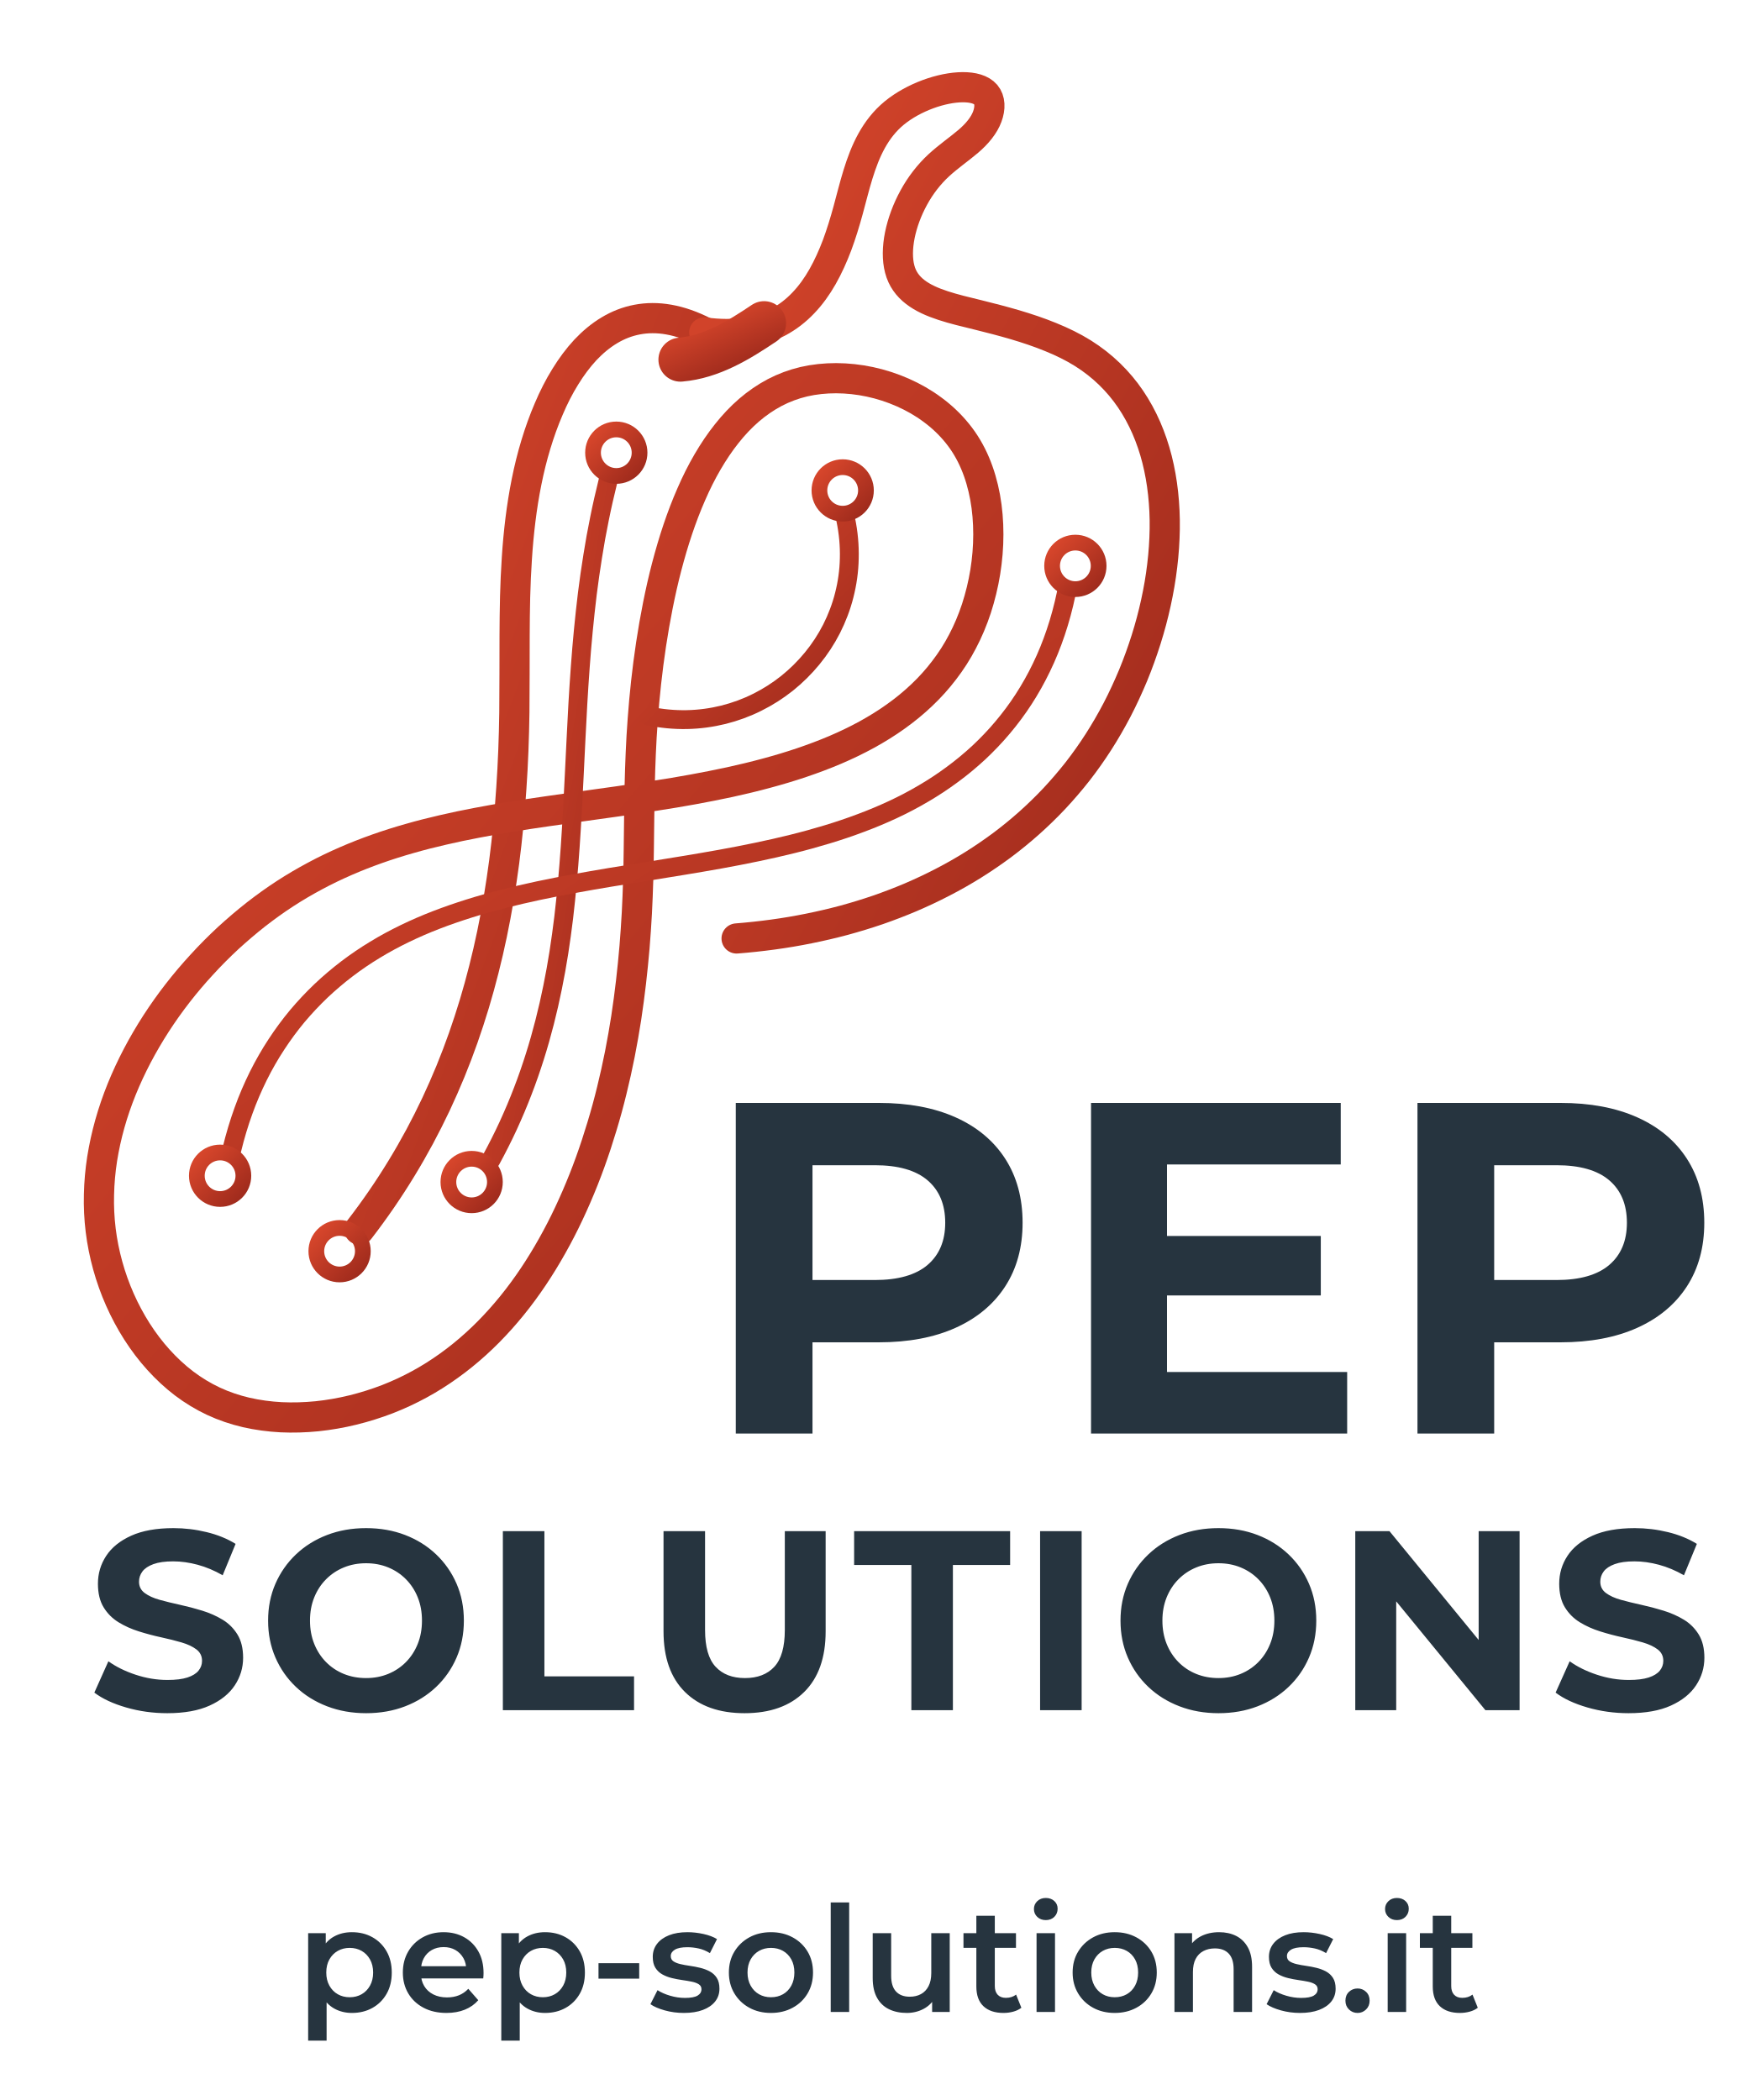
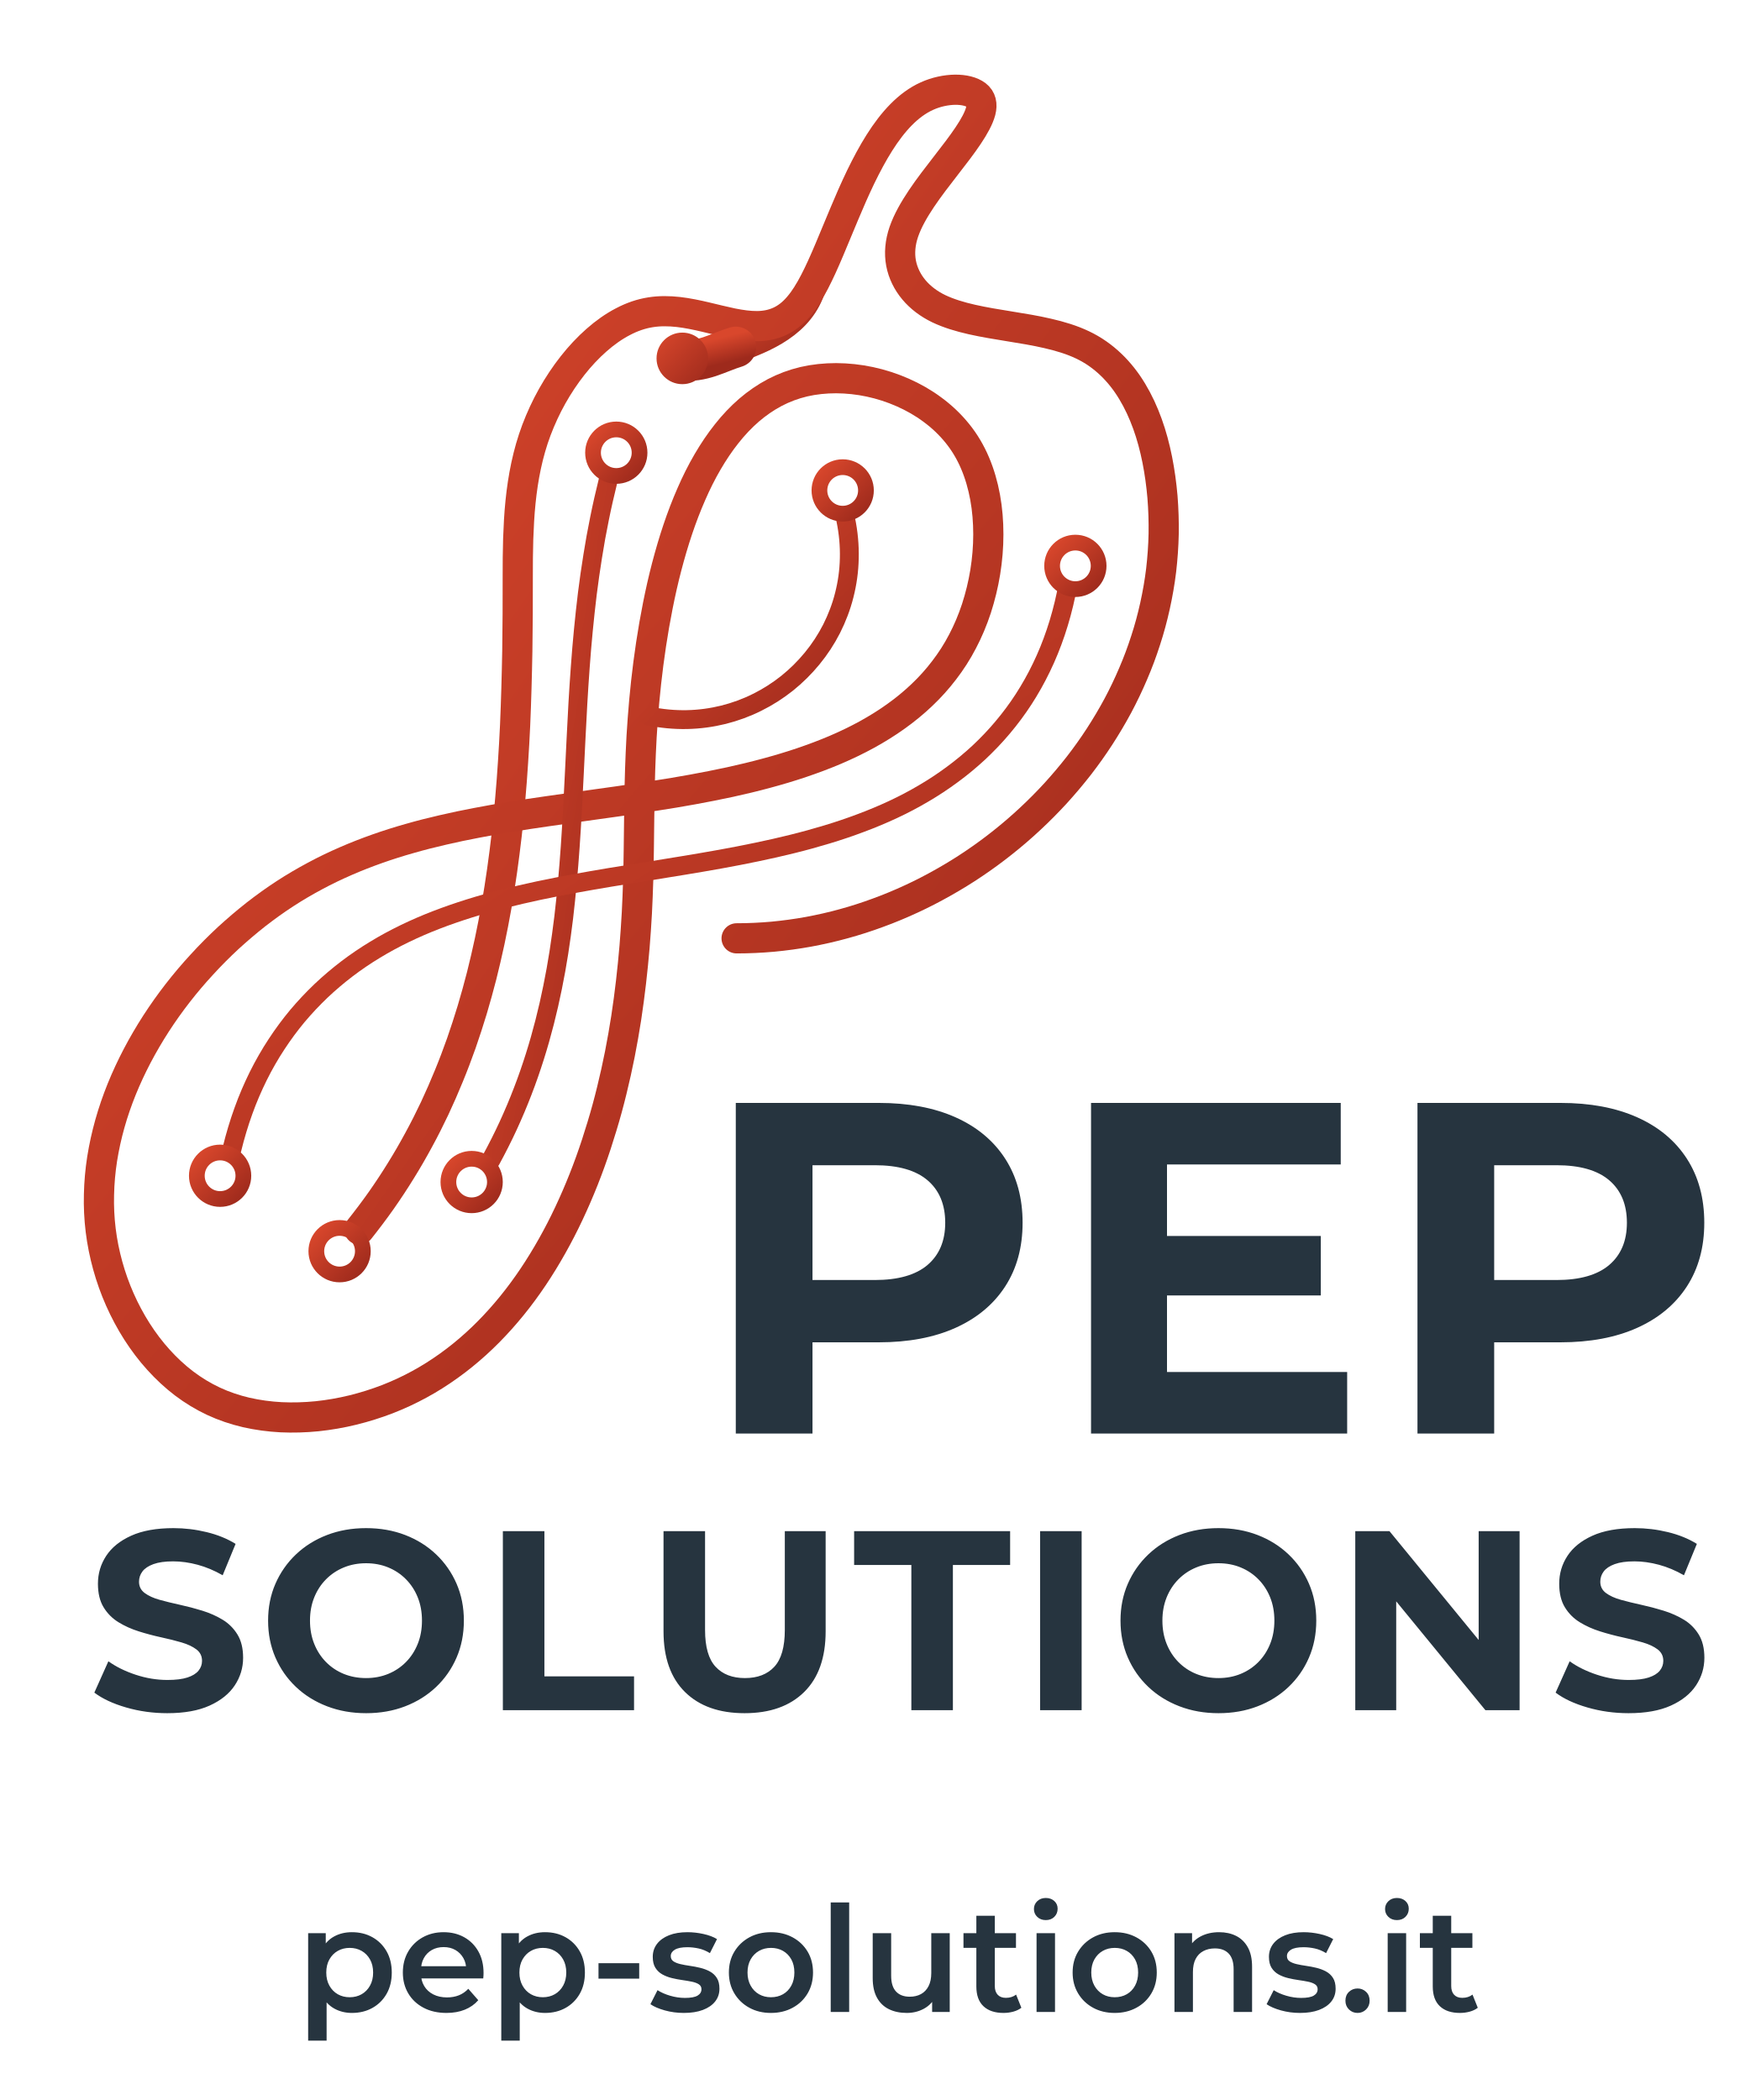
<svg xmlns="http://www.w3.org/2000/svg" viewBox="82 162 280 334" fill="none" stroke-linecap="round" stroke-linejoin="round">
  <defs>
    <linearGradient id="g" x1="0" y1="0" x2="1" y2="1">
      <stop offset="0" stop-color="#D9472C" />
      <stop offset="1" stop-color="#9E2A1C" />
    </linearGradient>
  </defs>
  <g transform="translate(86 168)">
    <g stroke="url(#g)" stroke-width="4.8" data-spesse="1">
-       <path d="M108.04 46.83 C106.04 45.8 104.15 45.15 102.36 44.83 C100.57 44.51 98.89 44.53 97.32 44.83 C95.74 45.13 94.27 45.71 92.89 46.54 C91.52 47.36 90.25 48.42 89.08 49.66 C87.92 50.91 86.85 52.35 85.88 53.93 C84.9 55.51 84.03 57.22 83.26 59.04 C82.48 60.85 81.8 62.75 81.21 64.7 C80.62 66.65 80.13 68.64 79.73 70.64 C79.33 72.63 79.01 74.65 78.76 76.67 C78.51 78.7 78.32 80.73 78.19 82.78 C78.05 84.82 77.97 86.87 77.91 88.92 C77.86 90.97 77.84 93.03 77.83 95.08 C77.82 97.13 77.82 99.18 77.82 101.23 C77.82 103.27 77.81 105.31 77.79 107.34 C77.76 109.37 77.71 111.38 77.63 113.39 C77.55 115.39 77.45 117.39 77.31 119.37 C77.18 121.35 77.02 123.32 76.83 125.28 C76.64 127.24 76.42 129.18 76.17 131.11 C75.91 133.04 75.63 134.96 75.31 136.87 C74.99 138.78 74.63 140.67 74.24 142.55 C73.85 144.43 73.42 146.29 72.95 148.14 C72.48 149.99 71.98 151.83 71.43 153.65 C70.88 155.47 70.29 157.28 69.66 159.07 C69.03 160.86 68.35 162.64 67.63 164.4 C66.91 166.16 66.14 167.9 65.33 169.63 C64.51 171.36 63.65 173.07 62.74 174.77 C61.83 176.46 60.87 178.14 59.85 179.81 C58.84 181.47 57.78 183.11 56.66 184.74 C55.54 186.37 54.37 187.98 53.14 189.57" />
-       <path d="M107.99 46.87 C110.42 47.2 112.59 47.2 114.53 46.91 C116.48 46.63 118.19 46.06 119.72 45.25 C121.24 44.45 122.57 43.41 123.74 42.18 C124.91 40.96 125.92 39.55 126.8 38 C127.68 36.45 128.44 34.76 129.11 32.99 C129.77 31.21 130.34 29.35 130.86 27.45 C131.38 25.55 131.85 23.62 132.43 21.74 C133.01 19.87 133.68 18.06 134.6 16.4 C135.52 14.74 136.68 13.23 138.21 11.97 C139.75 10.71 141.64 9.69 143.56 8.98 C145.48 8.27 147.43 7.88 149.07 7.87 C150.71 7.86 152.05 8.23 152.75 9.05 C153.45 9.88 153.5 11.18 152.99 12.55 C152.49 13.91 151.4 15.26 149.98 16.47 C148.56 17.68 146.85 18.85 145.29 20.28 C143.73 21.72 142.36 23.49 141.31 25.42 C140.25 27.35 139.49 29.42 139.09 31.39 C138.69 33.37 138.66 35.25 139.07 36.8 C139.47 38.35 140.34 39.52 141.53 40.44 C142.73 41.37 144.25 42.04 145.96 42.6 C147.67 43.16 149.56 43.61 151.5 44.08 C153.44 44.56 155.42 45.07 157.37 45.64 C159.32 46.22 161.25 46.86 163.07 47.61 C164.9 48.35 166.63 49.2 168.2 50.18 C169.76 51.16 171.17 52.27 172.43 53.49 C173.69 54.71 174.81 56.05 175.78 57.48 C176.75 58.91 177.58 60.44 178.28 62.04 C178.98 63.65 179.55 65.33 179.99 67.07 C180.43 68.82 180.75 70.62 180.95 72.47 C181.15 74.33 181.24 76.22 181.21 78.14 C181.18 80.06 181.05 82.01 180.81 83.97 C180.58 85.93 180.24 87.9 179.81 89.86 C179.38 91.83 178.86 93.78 178.25 95.71 C177.64 97.64 176.95 99.55 176.18 101.42 C175.4 103.28 174.56 105.11 173.64 106.88 C172.72 108.64 171.73 110.35 170.68 111.99 C169.63 113.63 168.52 115.19 167.35 116.7 C166.17 118.2 164.94 119.63 163.66 121 C162.37 122.37 161.03 123.67 159.64 124.91 C158.25 126.15 156.81 127.32 155.33 128.43 C153.84 129.53 152.31 130.58 150.74 131.56 C149.17 132.54 147.55 133.46 145.9 134.31 C144.25 135.17 142.56 135.96 140.84 136.7 C139.12 137.43 137.37 138.1 135.59 138.72 C133.8 139.33 131.99 139.88 130.16 140.38 C128.33 140.87 126.47 141.3 124.59 141.68 C122.71 142.06 120.82 142.38 118.9 142.64 C116.99 142.9 115.06 143.11 113.13 143.26" />
+       <path d="M124.6 40.6 C123.51 43.28 121.49 45.16 119.12 46.58 C116.75 48 114.02 48.96 111.5 49.8" />
+       <path d="M53.14 189.56 C54.35 188.04 55.51 186.5 56.62 184.93 C57.72 183.36 58.77 181.77 59.76 180.16 C60.76 178.55 61.7 176.92 62.59 175.27 C63.49 173.62 64.33 171.95 65.13 170.26 C65.92 168.57 66.67 166.86 67.37 165.14 C68.08 163.42 68.74 161.67 69.36 159.92 C69.97 158.16 70.55 156.39 71.09 154.6 C71.63 152.81 72.12 151 72.59 149.19 C73.05 147.37 73.47 145.54 73.87 143.69 C74.26 141.85 74.62 139.99 74.95 138.12 C75.28 136.25 75.57 134.37 75.84 132.48 C76.11 130.59 76.35 128.69 76.57 126.78 C76.79 124.87 76.98 122.95 77.14 121.02 C77.31 119.1 77.46 117.16 77.58 115.22 C77.71 113.27 77.82 111.32 77.91 109.37 C77.99 107.41 78.07 105.45 78.12 103.48 C78.18 101.51 78.22 99.54 78.26 97.57 C78.29 95.59 78.31 93.61 78.32 91.63 C78.33 89.65 78.33 87.67 78.33 85.68 C78.33 83.7 78.34 81.71 78.4 79.74 C78.47 77.77 78.57 75.8 78.77 73.85 C78.97 71.9 79.25 69.97 79.66 68.06 C80.07 66.15 80.6 64.26 81.3 62.4 C82 60.55 82.84 58.73 83.81 57 C84.78 55.28 85.87 53.64 87.06 52.13 C88.24 50.63 89.52 49.27 90.86 48.09 C92.2 46.91 93.6 45.92 95.04 45.17 C96.48 44.41 97.95 43.9 99.43 43.67 C100.9 43.43 102.39 43.46 103.86 43.62 C105.34 43.79 106.8 44.1 108.24 44.44 C109.68 44.78 111.09 45.14 112.45 45.42 C113.82 45.69 115.14 45.88 116.4 45.87 C117.66 45.86 118.86 45.63 119.97 45.12 C121.09 44.61 122.1 43.81 123.01 42.73 C123.93 41.66 124.75 40.33 125.54 38.8 C126.33 37.28 127.09 35.57 127.86 33.75 C128.63 31.92 129.42 29.98 130.25 28.02 C131.07 26.05 131.94 24.07 132.86 22.15 C133.79 20.24 134.77 18.39 135.84 16.7 C136.9 15.02 138.05 13.5 139.3 12.23 C140.56 10.96 141.91 9.95 143.4 9.28 C144.88 8.61 146.47 8.29 147.88 8.27 C149.29 8.26 150.52 8.56 151.27 9.14 C152.02 9.72 152.22 10.59 151.94 11.69 C151.65 12.79 150.93 14.11 149.94 15.58 C148.96 17.05 147.71 18.66 146.4 20.35 C145.1 22.03 143.73 23.79 142.54 25.56 C141.35 27.33 140.33 29.12 139.73 30.85 C139.13 32.59 138.99 34.28 139.28 35.85 C139.58 37.42 140.29 38.86 141.33 40.1 C142.36 41.33 143.71 42.34 145.28 43.1 C146.86 43.85 148.65 44.39 150.56 44.82 C152.47 45.25 154.5 45.58 156.54 45.91 C158.58 46.24 160.64 46.57 162.6 47.03 C164.57 47.48 166.46 48.05 168.15 48.86 C169.84 49.66 171.33 50.72 172.64 51.97 C173.95 53.22 175.08 54.66 176.04 56.26 C177 57.85 177.8 59.58 178.46 61.41 C179.12 63.23 179.63 65.15 180.02 67.1 C180.41 69.06 180.68 71.05 180.85 73.02 C181.01 75 181.07 76.96 181.04 78.91 C181 80.85 180.86 82.78 180.64 84.69 C180.41 86.59 180.08 88.48 179.67 90.34 C179.26 92.2 178.77 94.03 178.18 95.83 C177.6 97.64 176.94 99.41 176.19 101.15 C175.45 102.89 174.63 104.6 173.74 106.27 C172.84 107.94 171.87 109.57 170.84 111.16 C169.81 112.75 168.7 114.3 167.54 115.8 C166.37 117.3 165.14 118.75 163.86 120.16 C162.57 121.56 161.23 122.92 159.83 124.22 C158.44 125.52 156.99 126.77 155.49 127.96 C154 129.15 152.46 130.28 150.87 131.35 C149.29 132.42 147.66 133.42 145.99 134.36 C144.33 135.3 142.63 136.18 140.89 136.98 C139.16 137.78 137.39 138.52 135.6 139.17 C133.81 139.83 131.99 140.42 130.15 140.92 C128.31 141.43 126.44 141.85 124.56 142.2 C122.68 142.54 120.79 142.8 118.88 142.98 C116.97 143.15 115.05 143.24 113.13 143.24" />
      <path d="M98.21 108.37 C98.35 106.49 98.52 104.54 98.74 102.55 C98.96 100.56 99.22 98.53 99.53 96.48 C99.84 94.43 100.2 92.36 100.61 90.3 C101.02 88.24 101.48 86.19 102.01 84.16 C102.54 82.14 103.12 80.15 103.77 78.22 C104.42 76.28 105.14 74.4 105.93 72.6 C106.71 70.8 107.57 69.08 108.51 67.47 C109.45 65.86 110.46 64.35 111.56 62.97 C112.65 61.59 113.83 60.34 115.1 59.24 C116.37 58.15 117.73 57.21 119.18 56.44 C120.63 55.68 122.18 55.1 123.82 54.71 C125.47 54.33 127.2 54.15 128.97 54.15 C130.74 54.16 132.54 54.35 134.32 54.73 C136.1 55.11 137.86 55.68 139.54 56.42 C141.22 57.16 142.82 58.07 144.28 59.16 C145.75 60.24 147.08 61.5 148.22 62.91 C149.37 64.33 150.31 65.91 151.04 67.63 C151.77 69.34 152.3 71.18 152.65 73.09 C153 75.01 153.16 76.99 153.16 78.99 C153.16 80.99 152.99 83.01 152.67 84.99 C152.35 86.97 151.87 88.91 151.27 90.77 C150.66 92.62 149.92 94.38 149.06 96.01 C148.21 97.65 147.23 99.17 146.14 100.59 C145.06 102.01 143.87 103.33 142.58 104.55 C141.3 105.77 139.92 106.9 138.46 107.94 C137 108.99 135.46 109.94 133.85 110.83 C132.24 111.71 130.56 112.52 128.83 113.26 C127.09 114 125.3 114.67 123.47 115.29 C121.64 115.91 119.76 116.47 117.86 116.98 C115.95 117.5 114.02 117.96 112.06 118.39 C110.11 118.81 108.14 119.2 106.16 119.56 C104.19 119.92 102.21 120.25 100.24 120.55 C98.26 120.86 96.3 121.15 94.36 121.43 C92.41 121.71 90.48 121.98 88.57 122.24 C86.65 122.51 84.76 122.77 82.88 123.05 C80.99 123.32 79.13 123.6 77.29 123.9 C75.44 124.2 73.61 124.52 71.8 124.87 C69.99 125.21 68.2 125.59 66.43 126 C64.65 126.41 62.9 126.85 61.17 127.35 C59.43 127.84 57.72 128.38 56.02 128.98 C54.33 129.58 52.65 130.23 51 130.95 C49.35 131.67 47.71 132.45 46.1 133.32 C44.49 134.18 42.9 135.11 41.33 136.13 C39.76 137.15 38.22 138.26 36.7 139.44 C35.19 140.63 33.71 141.89 32.27 143.21 C30.84 144.54 29.44 145.94 28.11 147.4 C26.77 148.85 25.48 150.37 24.26 151.94 C23.04 153.51 21.89 155.13 20.81 156.8 C19.74 158.46 18.74 160.17 17.82 161.92 C16.91 163.66 16.08 165.44 15.35 167.24 C14.62 169.05 13.99 170.88 13.47 172.73 C12.95 174.58 12.54 176.45 12.24 178.33 C11.95 180.21 11.78 182.1 11.74 183.99 C11.69 185.88 11.78 187.77 12.01 189.66 C12.24 191.55 12.62 193.43 13.13 195.28 C13.64 197.13 14.29 198.95 15.07 200.71 C15.85 202.47 16.76 204.17 17.78 205.77 C18.81 207.38 19.95 208.89 21.21 210.28 C22.46 211.66 23.82 212.93 25.28 214.04 C26.75 215.15 28.31 216.1 29.96 216.87 C31.61 217.64 33.36 218.23 35.16 218.65 C36.96 219.06 38.82 219.31 40.7 219.41 C42.59 219.5 44.51 219.44 46.42 219.25 C48.33 219.05 50.23 218.72 52.11 218.26 C53.98 217.8 55.82 217.22 57.59 216.54 C59.36 215.85 61.06 215.06 62.69 214.17 C64.33 213.28 65.89 212.29 67.39 211.21 C68.89 210.14 70.32 208.97 71.69 207.73 C73.06 206.49 74.37 205.16 75.61 203.77 C76.85 202.38 78.04 200.92 79.16 199.39 C80.28 197.87 81.34 196.29 82.34 194.65 C83.34 193.02 84.29 191.33 85.18 189.6 C86.07 187.88 86.9 186.1 87.68 184.3 C88.46 182.5 89.19 180.66 89.86 178.8 C90.53 176.94 91.15 175.05 91.72 173.15 C92.3 171.25 92.82 169.34 93.29 167.41 C93.76 165.49 94.19 163.57 94.57 161.64 C94.95 159.72 95.28 157.8 95.58 155.89 C95.87 153.98 96.12 152.09 96.34 150.21 C96.56 148.33 96.74 146.47 96.9 144.63 C97.05 142.8 97.17 140.99 97.27 139.22 C97.36 137.44 97.43 135.71 97.48 134.01 C97.53 132.3 97.56 130.63 97.58 128.98 C97.61 127.32 97.62 125.67 97.64 124.01 C97.66 122.36 97.68 120.69 97.72 119 C97.76 117.31 97.81 115.59 97.89 113.83 C97.96 112.06 98.07 110.25 98.21 108.37 Z" />
    </g>
-     <g stroke="url(#g)" stroke-width="7.0" data-linguetta="1">
-       <path d="M117.5 45.4 C115.5 46.74 113.41 48.09 111.2 49.15 C108.99 50.21 106.67 50.99 104.2 51.2" />
+     <g stroke="url(#g)" stroke-width="6.5" data-linguetta="1">
+       <path d="M113 49.2 C111.64 49.61 110.25 50.25 108.84 50.72 C107.42 51.18 105.98 51.48 104.5 51.2" />
    </g>
+     <circle cx="104.5" cy="51.0" r="4.1" fill="url(#g)" data-bulbo="1" />
    <g stroke="url(#g)" stroke-width="3.0" data-piste="1">
      <path d="M92.69 70.46 C92.19 72.48 91.73 74.49 91.33 76.49 C90.92 78.49 90.56 80.48 90.25 82.46 C89.93 84.44 89.65 86.42 89.4 88.39 C89.16 90.36 88.95 92.31 88.76 94.27 C88.57 96.22 88.41 98.17 88.27 100.1 C88.13 102.04 88 103.97 87.89 105.9 C87.78 107.82 87.68 109.74 87.59 111.65 C87.49 113.57 87.4 115.47 87.31 117.37 C87.21 119.27 87.12 121.17 87.02 123.06 C86.91 124.94 86.8 126.83 86.67 128.71 C86.54 130.59 86.39 132.46 86.22 134.33 C86.05 136.2 85.86 138.06 85.64 139.92 C85.41 141.78 85.16 143.64 84.87 145.49 C84.58 147.34 84.25 149.19 83.87 151.04 C83.5 152.88 83.08 154.72 82.61 156.56 C82.14 158.4 81.62 160.24 81.04 162.07 C80.46 163.9 79.83 165.73 79.12 167.56 C78.42 169.39 77.65 171.21 76.81 173.04 C75.97 174.86 75.05 176.68 74.06 178.5" />
      <path d="M165.55 88.39 C165.1 90.55 164.54 92.61 163.88 94.57 C163.22 96.53 162.46 98.4 161.6 100.17 C160.75 101.94 159.8 103.62 158.77 105.21 C157.74 106.8 156.62 108.3 155.43 109.71 C154.24 111.13 152.97 112.45 151.64 113.7 C150.3 114.94 148.9 116.1 147.43 117.18 C145.97 118.26 144.45 119.27 142.87 120.19 C141.3 121.12 139.68 121.97 138.01 122.75 C136.34 123.53 134.62 124.25 132.87 124.9 C131.12 125.56 129.34 126.16 127.52 126.71 C125.7 127.26 123.86 127.77 121.99 128.23 C120.12 128.7 118.22 129.12 116.31 129.52 C114.41 129.92 112.48 130.29 110.55 130.64 C108.61 130.99 106.67 131.32 104.73 131.64 C102.78 131.96 100.83 132.27 98.89 132.59 C96.94 132.9 95 133.21 93.07 133.53 C91.13 133.85 89.2 134.19 87.29 134.54 C85.38 134.89 83.48 135.26 81.6 135.66 C79.73 136.06 77.87 136.49 76.03 136.96 C74.2 137.43 72.39 137.93 70.62 138.49 C68.84 139.05 67.1 139.65 65.39 140.31 C63.68 140.97 62.01 141.69 60.38 142.48 C58.75 143.27 57.17 144.12 55.63 145.06 C54.09 145.99 52.6 147 51.17 148.09 C49.74 149.18 48.36 150.35 47.04 151.6 C45.73 152.85 44.48 154.18 43.29 155.59 C42.11 157.01 41 158.51 39.96 160.1 C38.92 161.68 37.96 163.36 37.08 165.12 C36.21 166.88 35.41 168.73 34.71 170.68 C34.01 172.62 33.4 174.65 32.88 176.78" />
      <path d="M130.48 76.62 C130.92 78.73 131.1 80.79 131.05 82.81 C131.01 84.82 130.73 86.77 130.25 88.65 C129.78 90.52 129.09 92.31 128.24 94 C127.38 95.69 126.34 97.27 125.15 98.72 C123.96 100.17 122.62 101.5 121.16 102.67 C119.69 103.84 118.1 104.86 116.4 105.7 C114.71 106.55 112.91 107.21 111.04 107.68 C109.17 108.14 107.23 108.41 105.23 108.45 C103.24 108.49 101.19 108.3 99.12 107.87" />
    </g>
    <g stroke="url(#g)" stroke-width="2.5" data-nodi="1">
      <circle cx="94" cy="66" r="3.7" />
      <circle cx="130" cy="72" r="3.7" />
      <circle cx="167" cy="84" r="3.7" />
      <circle cx="31" cy="181" r="3.7" />
      <circle cx="50" cy="193" r="3.7" />
      <circle cx="71" cy="182" r="3.7" />
    </g>
  </g>
  <g fill="#26343F">
    <path transform="translate(192.77 390.00) scale(0.07512)" d="M82.946 0.0V-700.0H385.552Q479.932 -700.0 548.113 -669.509Q616.294 -639.017 653.183 -581.931Q690.071 -524.844 690.071 -446.258Q690.071 -368.275 653.183 -311.387Q616.294 -254.499 548.113 -223.809Q479.932 -193.119 385.552 -193.119H172.915L245.331 -265.759V0.0ZM245.331 -248.207 172.915 -325.037H377.19Q451.533 -325.037 488.911 -356.993Q526.289 -388.949 526.289 -446.258Q526.289 -504.17 488.911 -536.126Q451.533 -568.082 377.19 -568.082H172.915L245.331 -644.912ZM834.946 0.0V-700.0H1363.518V-569.669H995.745V-130.331H1377.122V0.0ZM983.969 -292.326V-418.277H1321.312V-292.326ZM1525.946 0.0V-700.0H1828.552Q1922.932 -700.0 1991.113 -669.509Q2059.294 -639.017 2096.183 -581.931Q2133.071 -524.844 2133.071 -446.258Q2133.071 -368.275 2096.183 -311.387Q2059.294 -254.499 1991.113 -223.809Q1922.932 -193.119 1828.552 -193.119H1615.915L1688.331 -265.759V0.0ZM1688.331 -248.207 1615.915 -325.037H1820.19Q1894.533 -325.037 1931.911 -356.993Q1969.289 -388.949 1969.289 -446.258Q1969.289 -504.17 1931.911 -536.126Q1894.533 -568.082 1820.19 -568.082H1615.915L1688.331 -644.912Z" />
    <path transform="translate(95.86 434.00) scale(0.04068)" d="M313.173 11.776Q229.397 11.776 152.224 -10.637Q75.051 -33.051 28.085 -68.671L82.966 -191.192Q127.535 -159.175 189.337 -138.658Q251.139 -118.141 313.966 -118.141Q362.448 -118.141 391.904 -127.77Q421.36 -137.399 435.187 -154.347Q449.014 -171.294 449.014 -192.949Q449.014 -221.0 426.808 -237.732Q404.601 -254.465 368.592 -264.982Q332.584 -275.499 289.17 -284.904Q245.757 -294.309 202.145 -308.007Q158.533 -321.706 122.524 -343.8Q86.516 -365.895 64.309 -402.188Q42.102 -438.482 42.102 -494.482Q42.102 -554.051 74.378 -603.327Q106.654 -652.603 172.215 -682.19Q237.776 -711.776 337.329 -711.776Q402.898 -711.776 467.071 -696.173Q531.243 -680.569 580.209 -650.173L529.725 -527.445Q481.346 -555.255 431.94 -568.557Q382.535 -581.859 335.932 -581.859Q288.657 -581.859 259.003 -571.031Q229.348 -560.204 216.021 -542.36Q202.694 -524.516 202.694 -502.258Q202.694 -474.603 224.9 -458.069Q247.107 -441.535 283.116 -431.518Q319.124 -421.501 362.736 -411.993Q406.348 -402.484 449.762 -389.088Q493.175 -375.691 529.184 -353.898Q565.192 -332.105 587.399 -296.01Q609.606 -259.915 609.606 -204.915Q609.606 -146.346 577.028 -97.069Q544.45 -47.793 478.786 -18.009Q413.122 11.776 313.173 11.776ZM1090.519 11.776Q1007.866 11.776 937.648 -15.224Q867.431 -42.224 815.939 -91.12Q764.448 -140.017 735.853 -205.953Q707.258 -271.888 707.258 -350.187Q707.258 -428.486 735.854 -494.149Q764.45 -559.813 816.017 -608.882Q867.584 -657.95 937.565 -684.863Q1007.546 -711.776 1090.19 -711.776Q1173.173 -711.776 1242.811 -684.971Q1312.449 -658.165 1363.887 -609.291Q1415.326 -560.416 1443.922 -494.544Q1472.518 -428.673 1472.518 -350.127Q1472.518 -271.581 1443.923 -205.497Q1415.329 -139.414 1363.889 -90.624Q1312.449 -41.835 1242.811 -15.029Q1173.173 11.776 1090.519 11.776ZM1090.172 -125.521Q1137.068 -125.521 1176.776 -141.835Q1216.483 -158.148 1246.085 -188.101Q1275.686 -218.054 1292.211 -259.183Q1308.737 -300.313 1308.737 -350.182Q1308.737 -400.051 1292.279 -440.947Q1275.821 -481.843 1246.191 -511.829Q1216.561 -541.815 1176.832 -558.147Q1137.104 -574.479 1090.208 -574.479Q1043.312 -574.479 1003.425 -558.127Q963.538 -541.776 933.804 -511.754Q904.07 -481.732 887.555 -440.789Q871.039 -399.846 871.039 -350.199Q871.039 -300.552 887.527 -259.423Q904.014 -218.293 933.698 -188.131Q963.382 -157.969 1003.329 -141.745Q1043.276 -125.521 1090.172 -125.521ZM1624.946 0.0V-700.0H1787.331V-132.314H2137.725V0.0ZM2569.81 11.776Q2420.878 11.776 2336.912 -71.0Q2252.946 -153.776 2252.946 -308.363V-700.0H2415.331V-313.552Q2415.331 -214.243 2456.399 -169.882Q2497.467 -125.521 2571.207 -125.521Q2645.343 -125.521 2686.213 -169.882Q2727.082 -214.243 2727.082 -313.552V-700.0H2886.674V-308.363Q2886.674 -153.776 2802.708 -71.0Q2718.742 11.776 2569.81 11.776ZM3221.706 0.0V-567.686H2998.0V-700H3607.796V-567.686H3384.09V0.0ZM3724.946 0.0V-700.0H3887.331V0.0ZM4422.519 11.776Q4339.866 11.776 4269.648 -15.224Q4199.431 -42.224 4147.939 -91.12Q4096.448 -140.017 4067.853 -205.953Q4039.258 -271.888 4039.258 -350.187Q4039.258 -428.486 4067.854 -494.149Q4096.45 -559.813 4148.017 -608.882Q4199.584 -657.95 4269.565 -684.863Q4339.546 -711.776 4422.19 -711.776Q4505.173 -711.776 4574.811 -684.971Q4644.449 -658.165 4695.887 -609.291Q4747.326 -560.416 4775.922 -494.544Q4804.518 -428.673 4804.518 -350.127Q4804.518 -271.581 4775.923 -205.497Q4747.329 -139.414 4695.889 -90.624Q4644.449 -41.835 4574.811 -15.029Q4505.173 11.776 4422.519 11.776ZM4422.172 -125.521Q4469.068 -125.521 4508.776 -141.835Q4548.483 -158.148 4578.085 -188.101Q4607.686 -218.054 4624.211 -259.183Q4640.737 -300.313 4640.737 -350.182Q4640.737 -400.051 4624.279 -440.947Q4607.821 -481.843 4578.191 -511.829Q4548.561 -541.815 4508.832 -558.147Q4469.104 -574.479 4422.208 -574.479Q4375.312 -574.479 4335.425 -558.127Q4295.538 -541.776 4265.804 -511.754Q4236.07 -481.732 4219.555 -440.789Q4203.039 -399.846 4203.039 -350.199Q4203.039 -300.552 4219.527 -259.423Q4236.014 -218.293 4265.698 -188.131Q4295.382 -157.969 4335.329 -141.745Q4375.276 -125.521 4422.172 -125.521ZM4956.946 0.0V-700.0H5090.606L5503.929 -195.558H5439.272V-700.0H5599.277V0.0H5465.618L5052.294 -504.442H5116.952V0.0ZM6025.173 11.776Q5941.397 11.776 5864.224 -10.637Q5787.051 -33.051 5740.085 -68.671L5794.966 -191.192Q5839.535 -159.175 5901.337 -138.658Q5963.139 -118.141 6025.966 -118.141Q6074.448 -118.141 6103.904 -127.77Q6133.36 -137.399 6147.187 -154.347Q6161.014 -171.294 6161.014 -192.949Q6161.014 -221.0 6138.808 -237.732Q6116.601 -254.465 6080.592 -264.982Q6044.584 -275.499 6001.17 -284.904Q5957.757 -294.309 5914.145 -308.007Q5870.533 -321.706 5834.524 -343.8Q5798.516 -365.895 5776.309 -402.188Q5754.102 -438.482 5754.102 -494.482Q5754.102 -554.051 5786.378 -603.327Q5818.654 -652.603 5884.215 -682.19Q5949.776 -711.776 6049.329 -711.776Q6114.898 -711.776 6179.071 -696.173Q6243.243 -680.569 6292.209 -650.173L6241.725 -527.445Q6193.346 -555.255 6143.94 -568.557Q6094.535 -581.859 6047.932 -581.859Q6000.657 -581.859 5971.003 -571.031Q5941.348 -560.204 5928.021 -542.36Q5914.694 -524.516 5914.694 -502.258Q5914.694 -474.603 5936.9 -458.069Q5959.107 -441.535 5995.116 -431.518Q6031.124 -421.501 6074.736 -411.993Q6118.348 -402.484 6161.762 -389.088Q6205.175 -375.691 6241.184 -353.898Q6277.192 -332.105 6299.399 -296.01Q6321.606 -259.915 6321.606 -204.915Q6321.606 -146.346 6289.028 -97.069Q6256.45 -47.793 6190.786 -18.009Q6125.122 11.776 6025.173 11.776Z" />
    <path transform="translate(129.07 482.00) scale(0.02348)" d="M378.431 6.517Q312.655 6.517 259.19 -23.112Q205.724 -52.741 174.582 -113.5Q143.44 -174.259 143.44 -266.905Q143.44 -360.681 173.517 -421.004Q203.595 -481.328 256.996 -510.892Q310.396 -540.457 378.431 -540.457Q456.526 -540.457 517.396 -506.392Q578.267 -472.328 613.396 -411.004Q648.526 -349.681 648.526 -266.905Q648.526 -184.129 613.396 -122.806Q578.267 -61.483 517.396 -27.483Q456.526 6.517 378.431 6.517ZM82.216 194.0V-533.94H201.44V-407.698L197.215 -266.034L207.215 -124.371V194.0ZM363.612 -99.827Q408.638 -99.827 444.31 -120.099Q479.983 -140.371 501.125 -178.302Q522.267 -216.233 522.267 -266.905Q522.267 -318.578 501.125 -356.073Q479.983 -393.569 444.31 -413.841Q408.638 -434.112 363.612 -434.112Q318.586 -434.112 282.914 -413.841Q247.241 -393.569 226.099 -356.073Q204.957 -318.578 204.957 -266.905Q204.957 -216.233 226.099 -178.302Q247.241 -140.371 282.914 -120.099Q318.586 -99.827 363.612 -99.827ZM1018.845 6.517Q930.164 6.517 863.5 -28.741Q796.836 -64.0 760.19 -125.888Q723.543 -187.776 723.543 -267.034Q723.543 -346.552 759.254 -408.375Q794.966 -470.198 857.629 -505.328Q920.293 -540.457 999.586 -540.457Q1077.974 -540.457 1139.073 -506.28Q1200.172 -472.103 1235.142 -409.974Q1270.112 -347.845 1270.112 -263.552Q1270.112 -255.905 1269.547 -245.759Q1268.983 -235.612 1267.983 -227.095H823.474V-309.974H1201.966L1152.664 -283.586Q1153.535 -329.517 1133.763 -364.642Q1113.991 -399.767 1079.625 -419.668Q1045.259 -439.569 999.845 -439.569Q954.431 -439.569 919.565 -419.668Q884.698 -399.767 865.427 -364.207Q846.155 -328.647 846.155 -280.974V-260.905Q846.155 -212.845 867.991 -176.09Q889.827 -139.336 929.759 -119Q969.69 -98.664 1022.362 -98.664Q1067.328 -98.664 1103.147 -113.017Q1138.966 -127.371 1166.836 -156.948L1234.336 -79.741Q1197.819 -37.612 1143.237 -15.547Q1088.655 6.517 1018.845 6.517ZM1686.431 6.517Q1620.655 6.517 1567.19 -23.112Q1513.724 -52.741 1482.582 -113.5Q1451.44 -174.259 1451.44 -266.905Q1451.44 -360.681 1481.517 -421.004Q1511.595 -481.328 1564.996 -510.892Q1618.396 -540.457 1686.431 -540.457Q1764.526 -540.457 1825.396 -506.392Q1886.267 -472.328 1921.396 -411.004Q1956.526 -349.681 1956.526 -266.905Q1956.526 -184.129 1921.396 -122.806Q1886.267 -61.483 1825.396 -27.483Q1764.526 6.517 1686.431 6.517ZM1390.216 194.0V-533.94H1509.44V-407.698L1505.215 -266.034L1515.215 -124.371V194.0ZM1671.612 -99.827Q1716.638 -99.827 1752.31 -120.099Q1787.983 -140.371 1809.125 -178.302Q1830.267 -216.233 1830.267 -266.905Q1830.267 -318.578 1809.125 -356.073Q1787.983 -393.569 1752.31 -413.841Q1716.638 -434.112 1671.612 -434.112Q1626.586 -434.112 1590.914 -413.841Q1555.241 -393.569 1534.099 -356.073Q1512.957 -318.578 1512.957 -266.905Q1512.957 -216.233 1534.099 -178.302Q1555.241 -140.371 1590.914 -120.099Q1626.586 -99.827 1671.612 -99.827ZM2048.578 -225.767V-330.465H2324.198V-225.767ZM2626.457 6.517Q2559.069 6.517 2497.599 -10.659Q2436.129 -27.836 2400.224 -52.707L2448.293 -147.724Q2483.81 -124.724 2534.004 -109.983Q2584.198 -95.241 2634.069 -95.241Q2693.353 -95.241 2719.608 -110.948Q2745.862 -126.655 2745.862 -154.328Q2745.862 -175.905 2727.991 -187.5Q2710.121 -199.095 2680.815 -205.142Q2651.509 -211.19 2616.267 -216.125Q2581.026 -221.06 2545.72 -229.625Q2510.414 -238.19 2481.108 -254.448Q2451.802 -270.707 2433.931 -299.03Q2416.06 -327.353 2416.06 -373.483Q2416.06 -423.741 2444.948 -461.388Q2473.836 -499.034 2526.323 -519.746Q2578.81 -540.457 2650.784 -540.457Q2704.69 -540.457 2759.901 -528.151Q2815.112 -515.845 2851.146 -493.715L2803.077 -398.698Q2765.431 -421.698 2726.672 -430.198Q2687.914 -438.698 2650.302 -438.698Q2593.371 -438.698 2565.681 -421.991Q2537.991 -405.285 2537.991 -378.741Q2537.991 -355.422 2555.862 -343.328Q2573.733 -331.233 2603.039 -324.315Q2632.345 -317.396 2667.586 -312.461Q2702.827 -307.526 2738.069 -298.896Q2773.31 -290.267 2802.616 -274.444Q2831.922 -258.621 2849.793 -230.733Q2867.664 -202.845 2867.664 -157.586Q2867.664 -107.715 2838.405 -70.875Q2809.146 -34.034 2755.289 -13.759Q2701.431 6.517 2626.457 6.517ZM3216.457 6.517Q3134.286 6.517 3069.997 -28.677Q3005.707 -63.871 2968.625 -125.857Q2931.543 -187.844 2931.543 -267.182Q2931.543 -347.422 2968.788 -408.848Q3006.033 -470.274 3069.969 -505.365Q3133.905 -540.457 3216.457 -540.457Q3299.009 -540.457 3363.493 -505.422Q3427.978 -470.387 3464.674 -409.06Q3501.371 -347.732 3501.371 -267.171Q3501.371 -187.517 3464.789 -125.694Q3428.207 -63.871 3363.397 -28.677Q3298.587 6.517 3216.457 6.517ZM3216.457 -99.827Q3262.353 -99.827 3298.026 -120.099Q3333.698 -140.371 3354.405 -178.366Q3375.112 -216.362 3375.112 -267.144Q3375.112 -318.707 3354.405 -356.138Q3333.698 -393.569 3298.026 -413.841Q3262.353 -434.112 3216.892 -434.112Q3171.431 -434.112 3135.759 -413.841Q3100.086 -393.569 3078.944 -356.138Q3057.802 -318.707 3057.802 -267.144Q3057.802 -216.362 3078.944 -178.366Q3100.086 -140.371 3135.697 -120.099Q3171.308 -99.827 3216.457 -99.827ZM3621.216 0.0V-742.0H3746.215V0.0ZM4136.474 6.517Q4067.991 6.517 4015.927 -18.677Q3963.862 -43.871 3934.733 -96.453Q3905.604 -149.034 3905.604 -229.328V-533.94H4030.603V-245.69Q4030.603 -173.759 4063.534 -138.569Q4096.465 -103.379 4156.457 -103.379Q4199.966 -103.379 4232.703 -121.28Q4265.44 -139.181 4283.841 -175Q4302.241 -210.819 4302.241 -263.879V-533.94H4427.241V0.0H4308.017V-144.069L4329.25 -100.198Q4301.991 -48.388 4250.233 -20.935Q4198.474 6.517 4136.474 6.517ZM4791.655 6.517Q4703.905 6.517 4655.707 -38.841Q4607.509 -84.198 4607.509 -172.819V-651.715H4732.508V-175.69Q4732.508 -137.629 4752.103 -116.664Q4771.698 -95.698 4807.371 -95.698Q4848.56 -95.698 4876.655 -117.664L4912.371 -28.578Q4889.853 -10.966 4857.707 -2.224Q4825.56 6.517 4791.655 6.517ZM4520.319 -434.241V-533.94H4875.853V-434.241ZM5015.216 0.0V-533.94H5140.215V0.0ZM5077.715 -622.345Q5042.707 -622.345 5020.073 -644.026Q4997.44 -665.707 4997.44 -697.293Q4997.44 -728.879 5020.073 -750.56Q5042.707 -772.241 5077.715 -772.241Q5112.724 -772.241 5135.358 -751.69Q5157.991 -731.138 5157.991 -699.552Q5157.991 -666.707 5135.793 -644.526Q5113.595 -622.345 5077.715 -622.345ZM5544.457 6.517Q5462.286 6.517 5397.997 -28.677Q5333.707 -63.871 5296.625 -125.857Q5259.543 -187.844 5259.543 -267.182Q5259.543 -347.422 5296.788 -408.848Q5334.033 -470.274 5397.969 -505.365Q5461.905 -540.457 5544.457 -540.457Q5627.009 -540.457 5691.493 -505.422Q5755.978 -470.387 5792.674 -409.06Q5829.371 -347.732 5829.371 -267.171Q5829.371 -187.517 5792.789 -125.694Q5756.207 -63.871 5691.397 -28.677Q5626.587 6.517 5544.457 6.517ZM5544.457 -99.827Q5590.353 -99.827 5626.026 -120.099Q5661.698 -140.371 5682.405 -178.366Q5703.112 -216.362 5703.112 -267.144Q5703.112 -318.707 5682.405 -356.138Q5661.698 -393.569 5626.026 -413.841Q5590.353 -434.112 5544.892 -434.112Q5499.431 -434.112 5463.759 -413.841Q5428.086 -393.569 5406.944 -356.138Q5385.802 -318.707 5385.802 -267.144Q5385.802 -216.362 5406.944 -178.366Q5428.086 -140.371 5463.697 -120.099Q5499.308 -99.827 5544.457 -99.827ZM5949.216 0.0V-533.94H6068.44V-389.612L6047.207 -433.871Q6074.853 -485.422 6128.483 -512.94Q6182.112 -540.457 6251.724 -540.457Q6316.465 -540.457 6366.595 -515.392Q6416.724 -490.328 6445.789 -438.504Q6474.853 -386.681 6474.853 -305.905V0.0H6349.854V-289.543Q6349.854 -360.569 6316.616 -395.565Q6283.379 -430.56 6222.776 -430.56Q6178.879 -430.56 6145.013 -412.66Q6111.146 -394.759 6092.681 -359.44Q6074.215 -324.121 6074.215 -270.06V0.0ZM6799.457 6.517Q6732.069 6.517 6670.599 -10.659Q6609.129 -27.836 6573.224 -52.707L6621.293 -147.724Q6656.81 -124.724 6707.004 -109.983Q6757.198 -95.241 6807.069 -95.241Q6866.353 -95.241 6892.608 -110.948Q6918.862 -126.655 6918.862 -154.328Q6918.862 -175.905 6900.991 -187.5Q6883.121 -199.095 6853.815 -205.142Q6824.509 -211.19 6789.267 -216.125Q6754.026 -221.06 6718.72 -229.625Q6683.414 -238.19 6654.108 -254.448Q6624.802 -270.707 6606.931 -299.03Q6589.06 -327.353 6589.06 -373.483Q6589.06 -423.741 6617.948 -461.388Q6646.836 -499.034 6699.323 -519.746Q6751.81 -540.457 6823.784 -540.457Q6877.69 -540.457 6932.901 -528.151Q6988.112 -515.845 7024.146 -493.715L6976.077 -398.698Q6938.431 -421.698 6899.672 -430.198Q6860.914 -438.698 6823.302 -438.698Q6766.371 -438.698 6738.681 -421.991Q6710.991 -405.285 6710.991 -378.741Q6710.991 -355.422 6728.862 -343.328Q6746.733 -331.233 6776.039 -324.315Q6805.345 -317.396 6840.586 -312.461Q6875.827 -307.526 6911.069 -298.896Q6946.31 -290.267 6975.616 -274.444Q7004.922 -258.621 7022.793 -230.733Q7040.664 -202.845 7040.664 -157.586Q7040.664 -107.715 7011.405 -70.875Q6982.146 -34.034 6928.289 -13.759Q6874.431 6.517 6799.457 6.517ZM7189.396 6.517Q7155.164 6.517 7131.095 -16.922Q7107.026 -40.362 7107.026 -76.465Q7107.026 -113.569 7131.095 -136.379Q7155.164 -159.189 7189.396 -159.189Q7222.759 -159.189 7246.827 -136.379Q7270.896 -113.569 7270.896 -76.465Q7270.896 -40.362 7246.827 -16.922Q7222.759 6.517 7189.396 6.517ZM7393.216 0.0V-533.94H7518.215V0.0ZM7455.715 -622.345Q7420.707 -622.345 7398.073 -644.026Q7375.44 -665.707 7375.44 -697.293Q7375.44 -728.879 7398.073 -750.56Q7420.707 -772.241 7455.715 -772.241Q7490.724 -772.241 7513.358 -751.69Q7535.991 -731.138 7535.991 -699.552Q7535.991 -666.707 7513.793 -644.526Q7491.595 -622.345 7455.715 -622.345ZM7882.655 6.517Q7794.905 6.517 7746.707 -38.841Q7698.509 -84.198 7698.509 -172.819V-651.715H7823.508V-175.69Q7823.508 -137.629 7843.103 -116.664Q7862.698 -95.698 7898.371 -95.698Q7939.56 -95.698 7967.655 -117.664L8003.371 -28.578Q7980.853 -10.966 7948.707 -2.224Q7916.56 6.517 7882.655 6.517ZM7611.319 -434.241V-533.94H7966.853V-434.241Z" />
  </g>
</svg>
